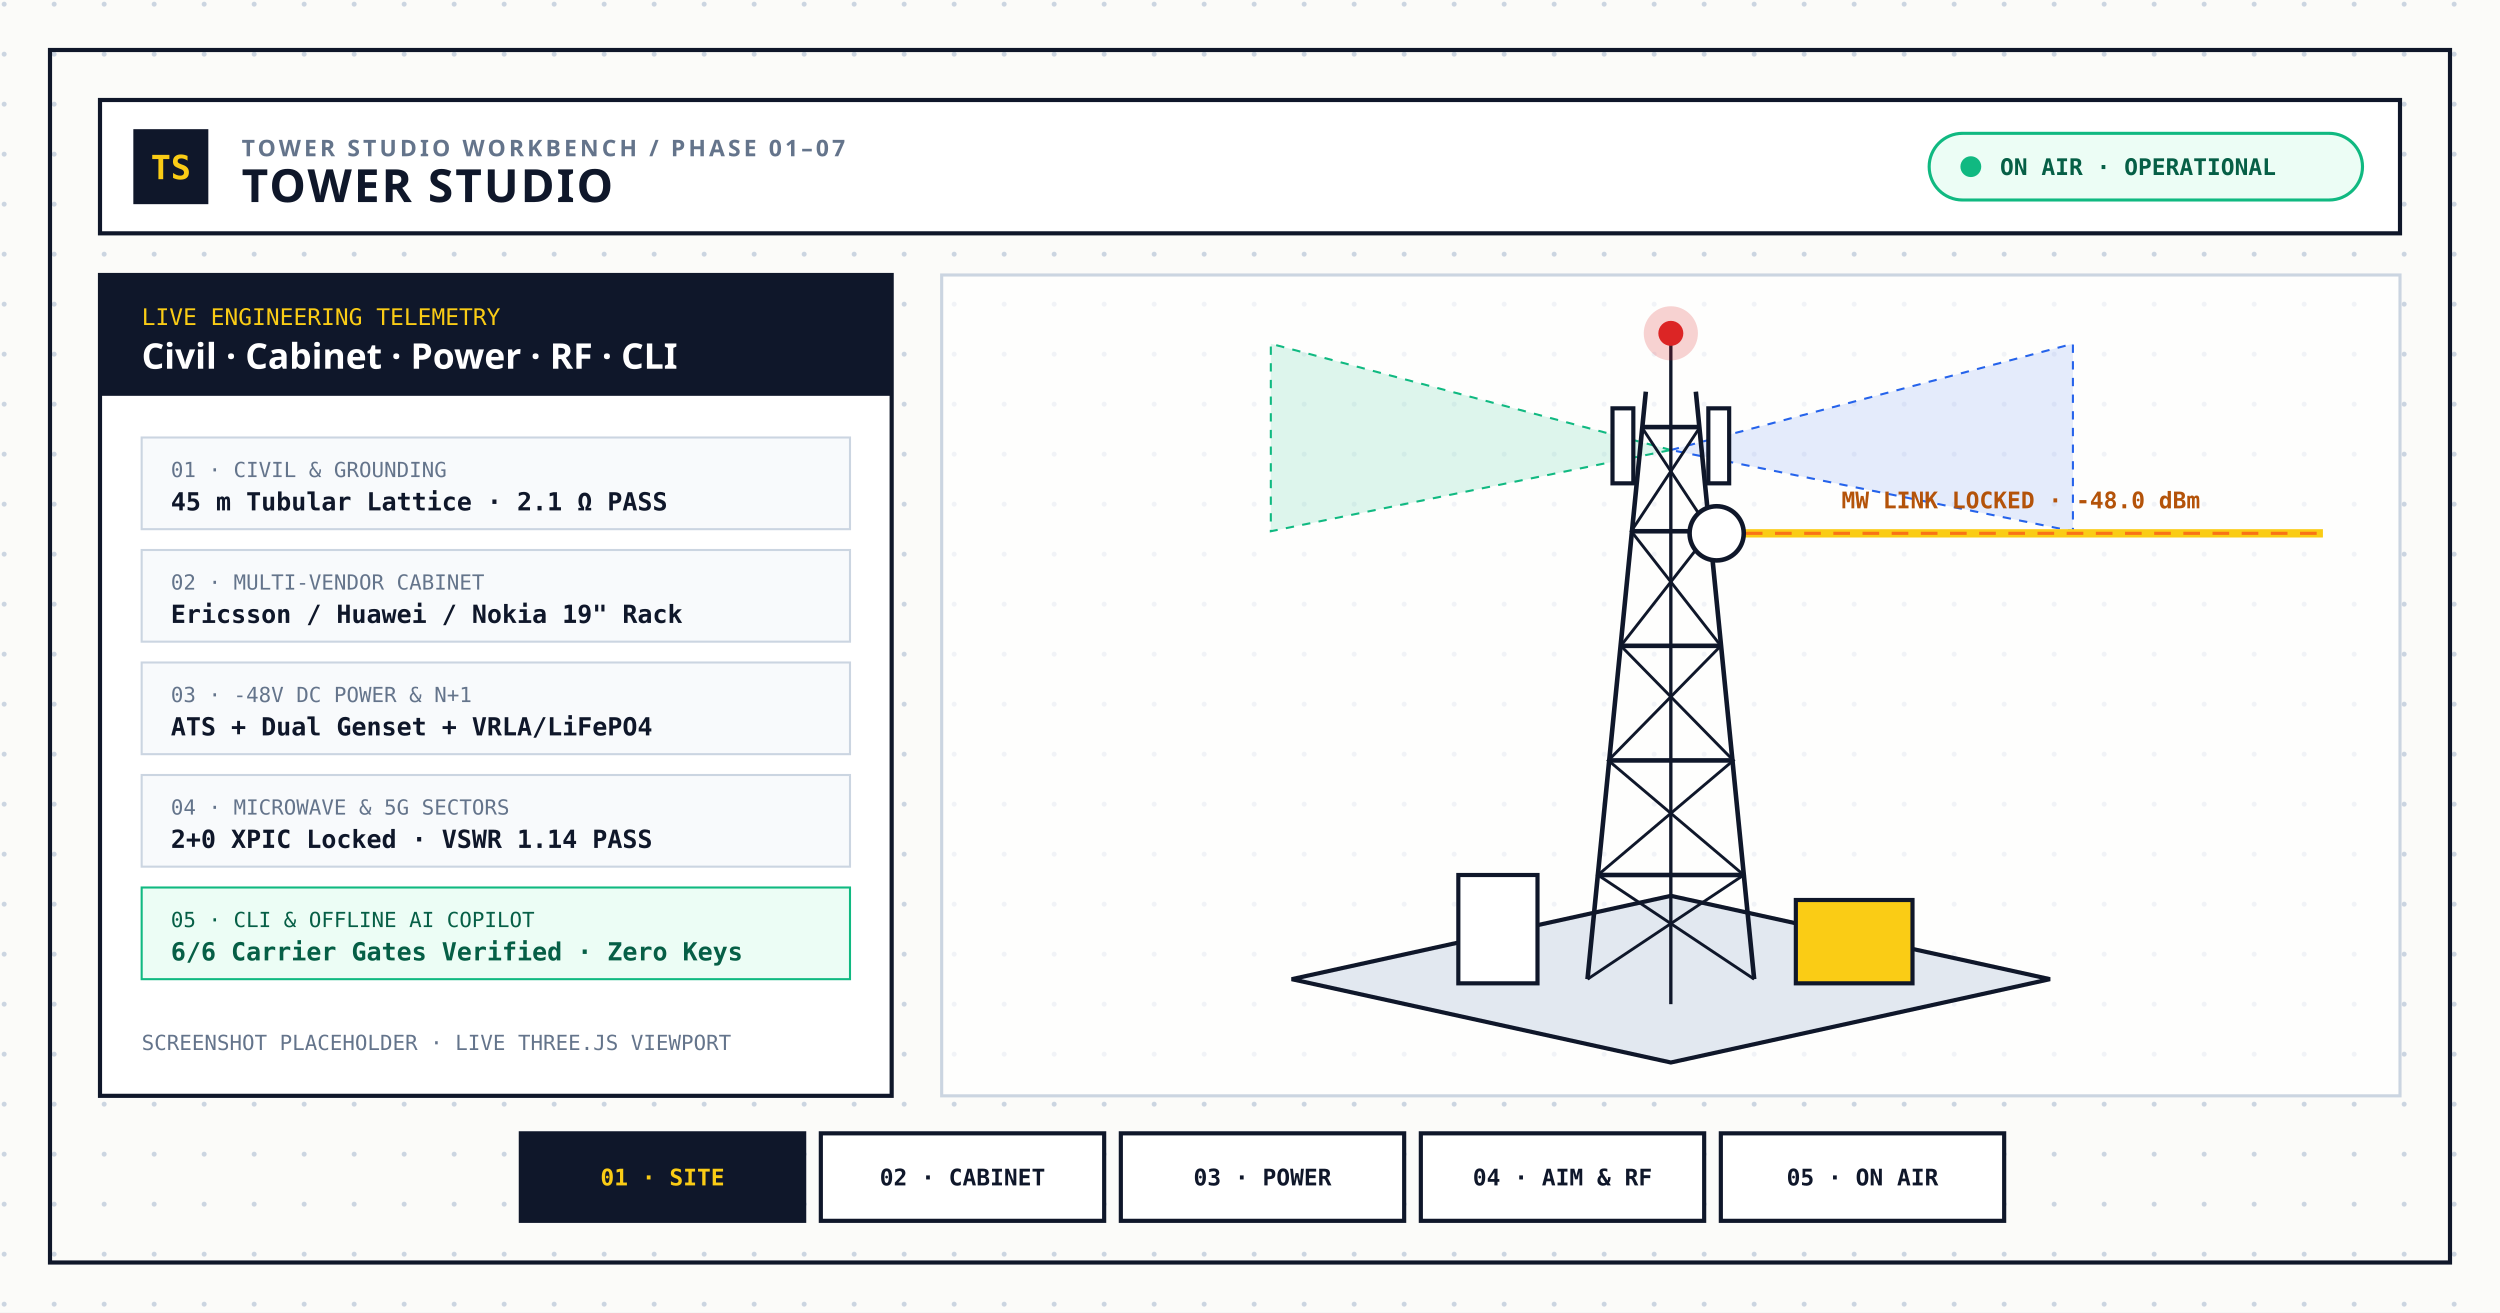
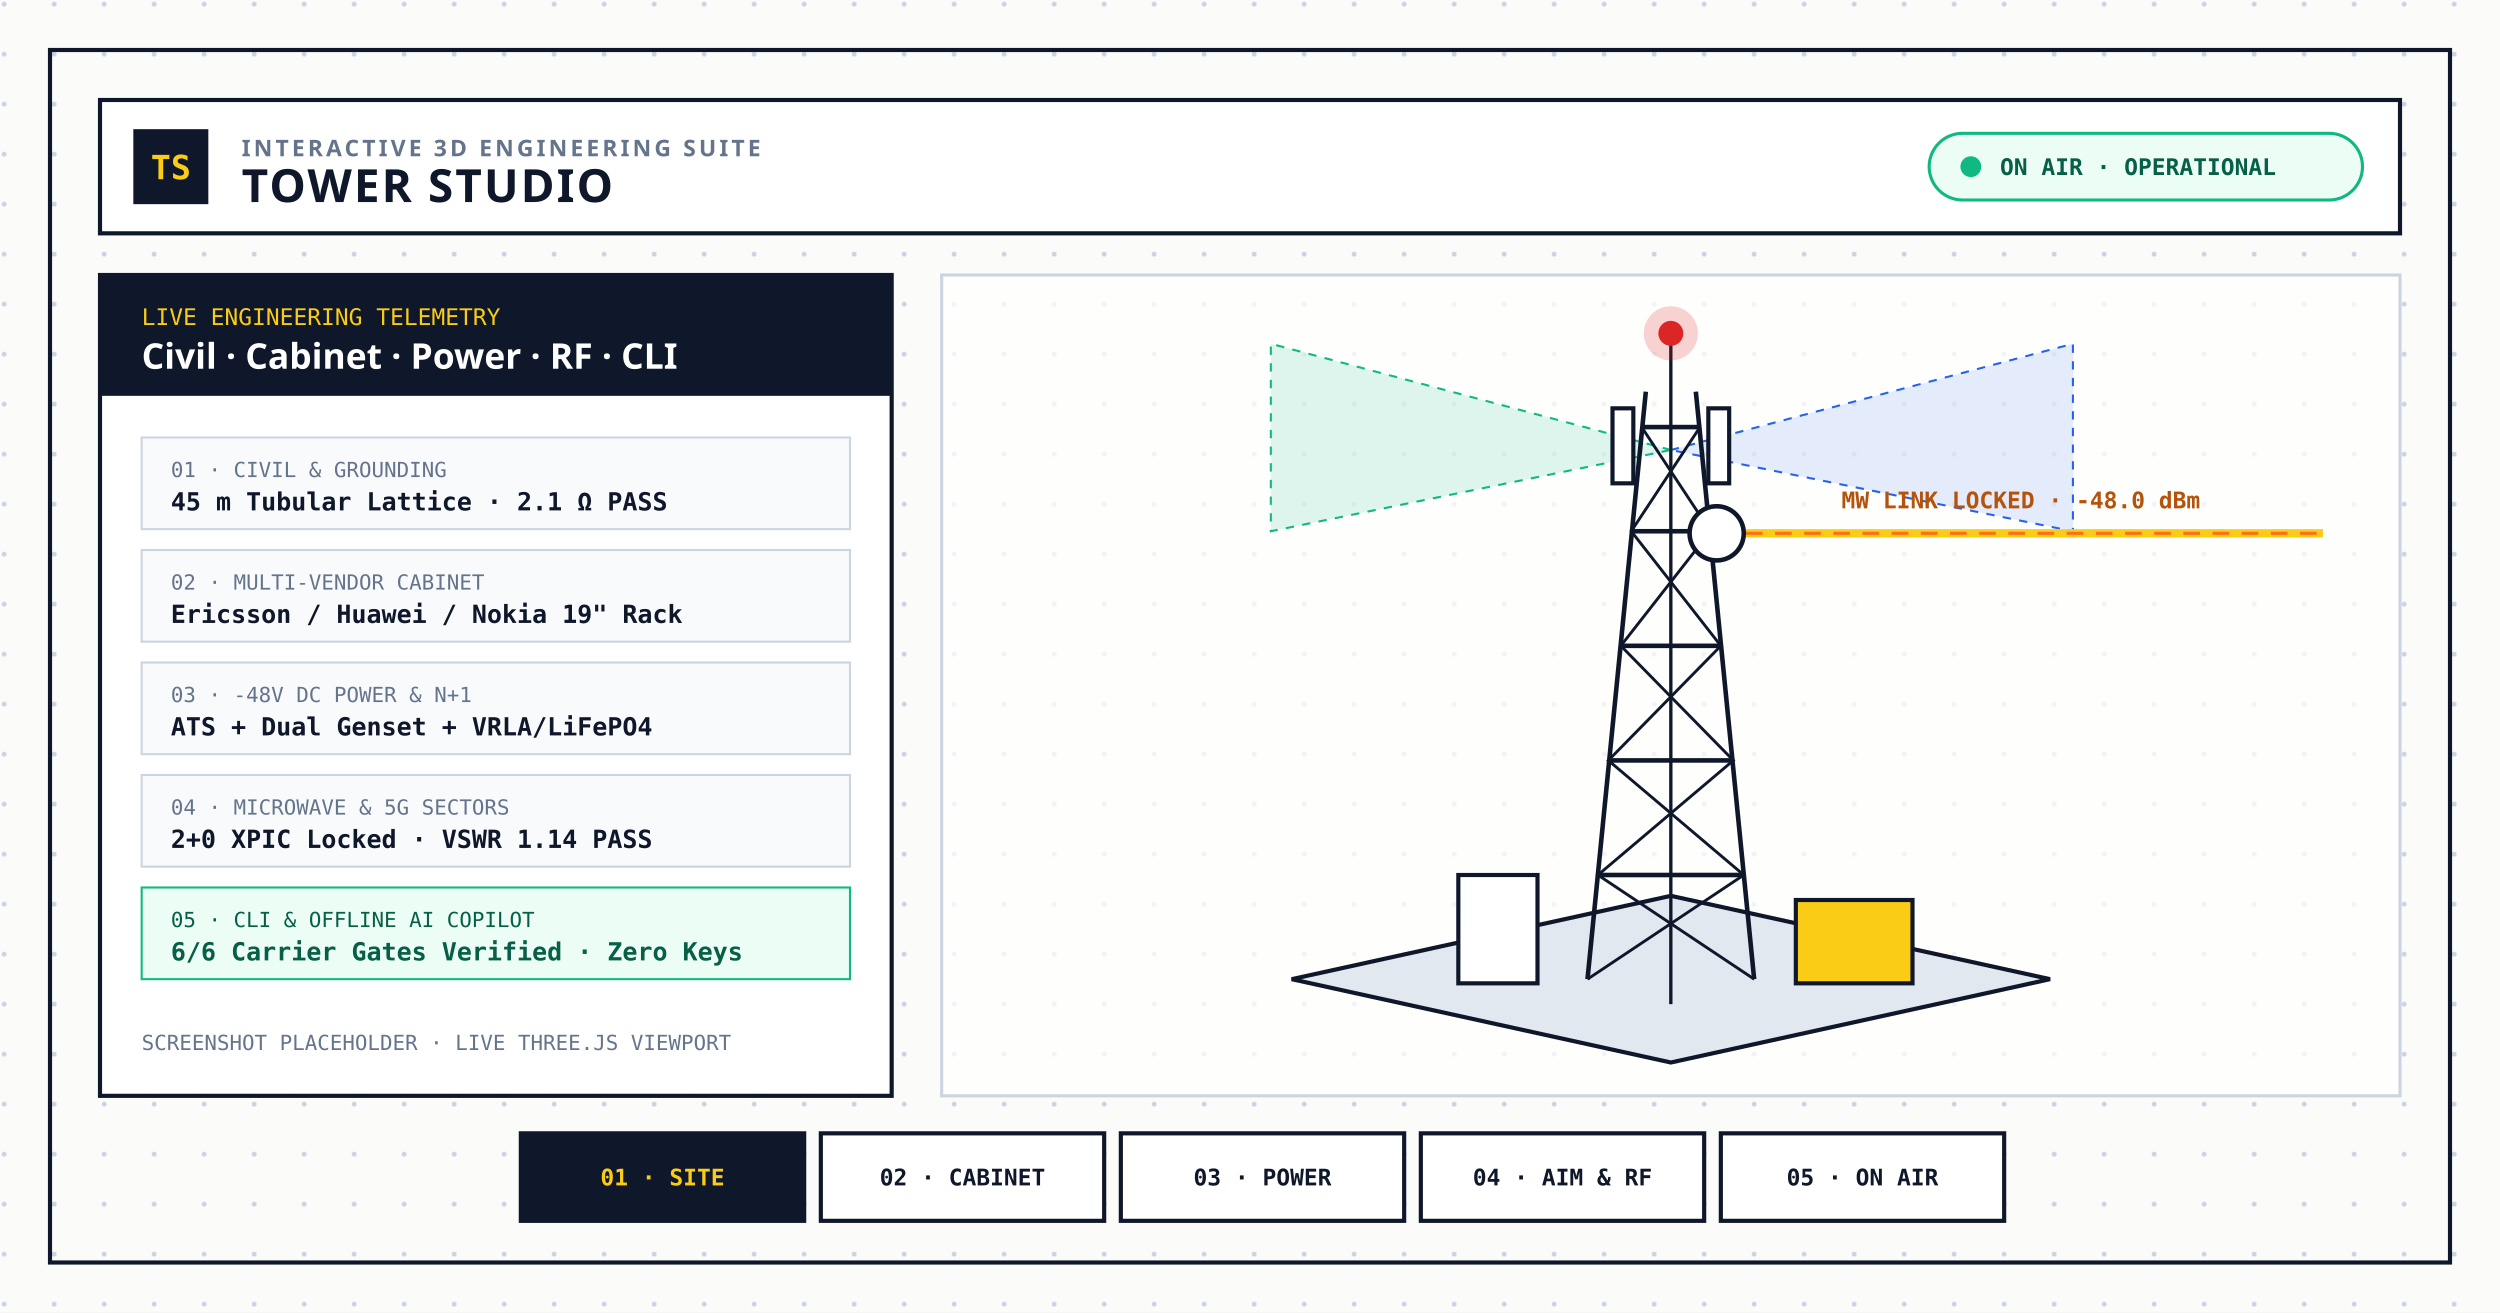
<svg xmlns="http://www.w3.org/2000/svg" viewBox="0 0 1200 630" role="img" aria-labelledby="preview-title preview-desc">
  <defs>
    <pattern id="grid" width="24" height="24" patternUnits="userSpaceOnUse">
      <circle cx="2" cy="2" r="1.2" fill="#CBD5E1" />
    </pattern>
  </defs>
  <rect width="1200" height="630" fill="#FBFBF9" />
  <rect width="1200" height="630" fill="url(#grid)" />
  <rect x="24" y="24" width="1152" height="582" fill="none" stroke="#0F172A" stroke-width="2" />
  <rect x="48" y="48" width="1104" height="64" fill="#FFFFFF" stroke="#0F172A" stroke-width="2" />
  <rect x="64" y="62" width="36" height="36" fill="#0F172A" />
  <text x="82" y="86" text-anchor="middle" font-family="monospace" font-weight="700" font-size="16" fill="#FACC15">TS</text>
-   <text x="116" y="75" font-family="sans-serif" font-weight="700" font-size="11" letter-spacing="1.5" fill="#64748B">TOWER STUDIO WORKBENCH / PHASE 01–07</text>
+   <text x="116" y="75" font-family="sans-serif" font-weight="700" font-size="11" letter-spacing="1.5" fill="#64748B">INTERACTIVE 3D ENGINEERING SUITE</text>
  <text x="116" y="97" font-family="sans-serif" font-weight="800" font-size="22" letter-spacing="1" fill="#0F172A">TOWER STUDIO</text>
  <rect x="926" y="64" width="208" height="32" rx="16" fill="#ECFDF5" stroke="#10B981" stroke-width="1.5" />
  <circle cx="946" cy="80" r="5" fill="#10B981" />
  <text x="960" y="84" font-family="monospace" font-weight="700" font-size="11" fill="#065F46">ON AIR · OPERATIONAL</text>
  <rect x="48" y="132" width="380" height="394" fill="#FFFFFF" stroke="#0F172A" stroke-width="2" />
  <rect x="48" y="132" width="380" height="58" fill="#0F172A" />
  <text x="68" y="156" font-family="monospace" font-size="11" fill="#FACC15">LIVE ENGINEERING TELEMETRY</text>
  <text x="68" y="177" font-family="sans-serif" font-weight="700" font-size="17" fill="#FFFFFF">Civil · Cabinet · Power · RF · CLI</text>
  <g font-family="monospace" font-size="12" fill="#0F172A">
    <rect x="68" y="210" width="340" height="44" fill="#F8FAFC" stroke="#CBD5E1" />
    <text x="82" y="229" fill="#64748B" font-size="10">01 · CIVIL &amp; GROUNDING</text>
    <text x="82" y="245" font-weight="700">45 m Tubular Lattice · 2.1 Ω PASS</text>
    <rect x="68" y="264" width="340" height="44" fill="#F8FAFC" stroke="#CBD5E1" />
    <text x="82" y="283" fill="#64748B" font-size="10">02 · MULTI-VENDOR CABINET</text>
    <text x="82" y="299" font-weight="700">Ericsson / Huawei / Nokia 19" Rack</text>
    <rect x="68" y="318" width="340" height="44" fill="#F8FAFC" stroke="#CBD5E1" />
    <text x="82" y="337" fill="#64748B" font-size="10">03 · -48V DC POWER &amp; N+1</text>
    <text x="82" y="353" font-weight="700">ATS + Dual Genset + VRLA/LiFePO4</text>
    <rect x="68" y="372" width="340" height="44" fill="#F8FAFC" stroke="#CBD5E1" />
    <text x="82" y="391" fill="#64748B" font-size="10">04 · MICROWAVE &amp; 5G SECTORS</text>
    <text x="82" y="407" font-weight="700">2+0 XPIC Locked · VSWR 1.14 PASS</text>
    <rect x="68" y="426" width="340" height="44" fill="#ECFDF5" stroke="#10B981" />
    <text x="82" y="445" fill="#065F46" font-size="10">05 · CLI &amp; OFFLINE AI COPILOT</text>
    <text x="82" y="461" font-weight="700" fill="#065F46">6/6 Carrier Gates Verified · Zero Keys</text>
  </g>
  <text x="68" y="504" font-family="monospace" font-size="10" fill="#64748B">SCREENSHOT PLACEHOLDER · LIVE THREE.JS VIEWPORT</text>
  <rect x="452" y="132" width="700" height="394" fill="#FFFFFF" fill-opacity="0.72" stroke="#CBD5E1" stroke-width="1.5" />
  <polygon points="620,470 802,430 984,470 802,510" fill="#E2E8F0" stroke="#0F172A" stroke-width="2" />
  <polygon points="802,216 610,165 610,255" fill="#10B981" fill-opacity="0.14" stroke="#10B981" stroke-dasharray="4 4" />
  <polygon points="802,216 995,165 995,255" fill="#2563EB" fill-opacity="0.12" stroke="#2563EB" stroke-dasharray="4 4" />
  <line x1="824" y1="256" x2="1115" y2="256" stroke="#FACC15" stroke-width="4" />
  <line x1="824" y1="256" x2="1115" y2="256" stroke="#F97316" stroke-width="1.5" stroke-dasharray="8 6" />
  <text x="970" y="244" text-anchor="middle" font-family="monospace" font-weight="700" font-size="11" fill="#B45309">MW LINK LOCKED · -48.0 dBm</text>
  <g stroke="#0F172A" stroke-width="2.2" fill="none">
    <line x1="762" y1="470" x2="790" y2="188" />
    <line x1="842" y1="470" x2="814" y2="188" />
    <line x1="802" y1="482" x2="802" y2="164" stroke-width="1.6" />
    <line x1="767" y1="420" x2="837" y2="420" />
    <line x1="772" y1="365" x2="832" y2="365" />
    <line x1="778" y1="310" x2="826" y2="310" />
    <line x1="783" y1="255" x2="821" y2="255" />
    <line x1="788" y1="205" x2="816" y2="205" />
    <polyline points="762,470 837,420 772,365 826,310 783,255 816,205" stroke-width="1.4" />
    <polyline points="842,470 767,420 832,365 778,310 821,255 788,205" stroke-width="1.4" />
  </g>
  <circle cx="802" cy="160" r="6" fill="#DC2626" />
  <circle cx="802" cy="160" r="13" fill="#DC2626" fill-opacity="0.2" />
  <rect x="774" y="196" width="10" height="36" fill="#FFFFFF" stroke="#0F172A" stroke-width="2" />
  <rect x="820" y="196" width="10" height="36" fill="#FFFFFF" stroke="#0F172A" stroke-width="2" />
  <circle cx="824" cy="256" r="13" fill="#FFFFFF" stroke="#0F172A" stroke-width="2.2" />
  <rect x="700" y="420" width="38" height="52" fill="#FFFFFF" stroke="#0F172A" stroke-width="2" />
  <rect x="862" y="432" width="56" height="40" fill="#FACC15" stroke="#0F172A" stroke-width="2" />
  <g font-family="monospace" font-size="11" font-weight="700">
    <rect x="250" y="544" width="136" height="42" fill="#0F172A" stroke="#0F172A" stroke-width="2" />
    <text x="318" y="569" text-anchor="middle" fill="#FACC15">01 · SITE</text>
    <rect x="394" y="544" width="136" height="42" fill="#FFFFFF" stroke="#0F172A" stroke-width="2" />
    <text x="462" y="569" text-anchor="middle" fill="#0F172A">02 · CABINET</text>
    <rect x="538" y="544" width="136" height="42" fill="#FFFFFF" stroke="#0F172A" stroke-width="2" />
    <text x="606" y="569" text-anchor="middle" fill="#0F172A">03 · POWER</text>
    <rect x="682" y="544" width="136" height="42" fill="#FFFFFF" stroke="#0F172A" stroke-width="2" />
    <text x="750" y="569" text-anchor="middle" fill="#0F172A">04 · AIM &amp; RF</text>
    <rect x="826" y="544" width="136" height="42" fill="#FFFFFF" stroke="#0F172A" stroke-width="2" />
    <text x="894" y="569" text-anchor="middle" fill="#0F172A">05 · ON AIR</text>
  </g>
</svg>
